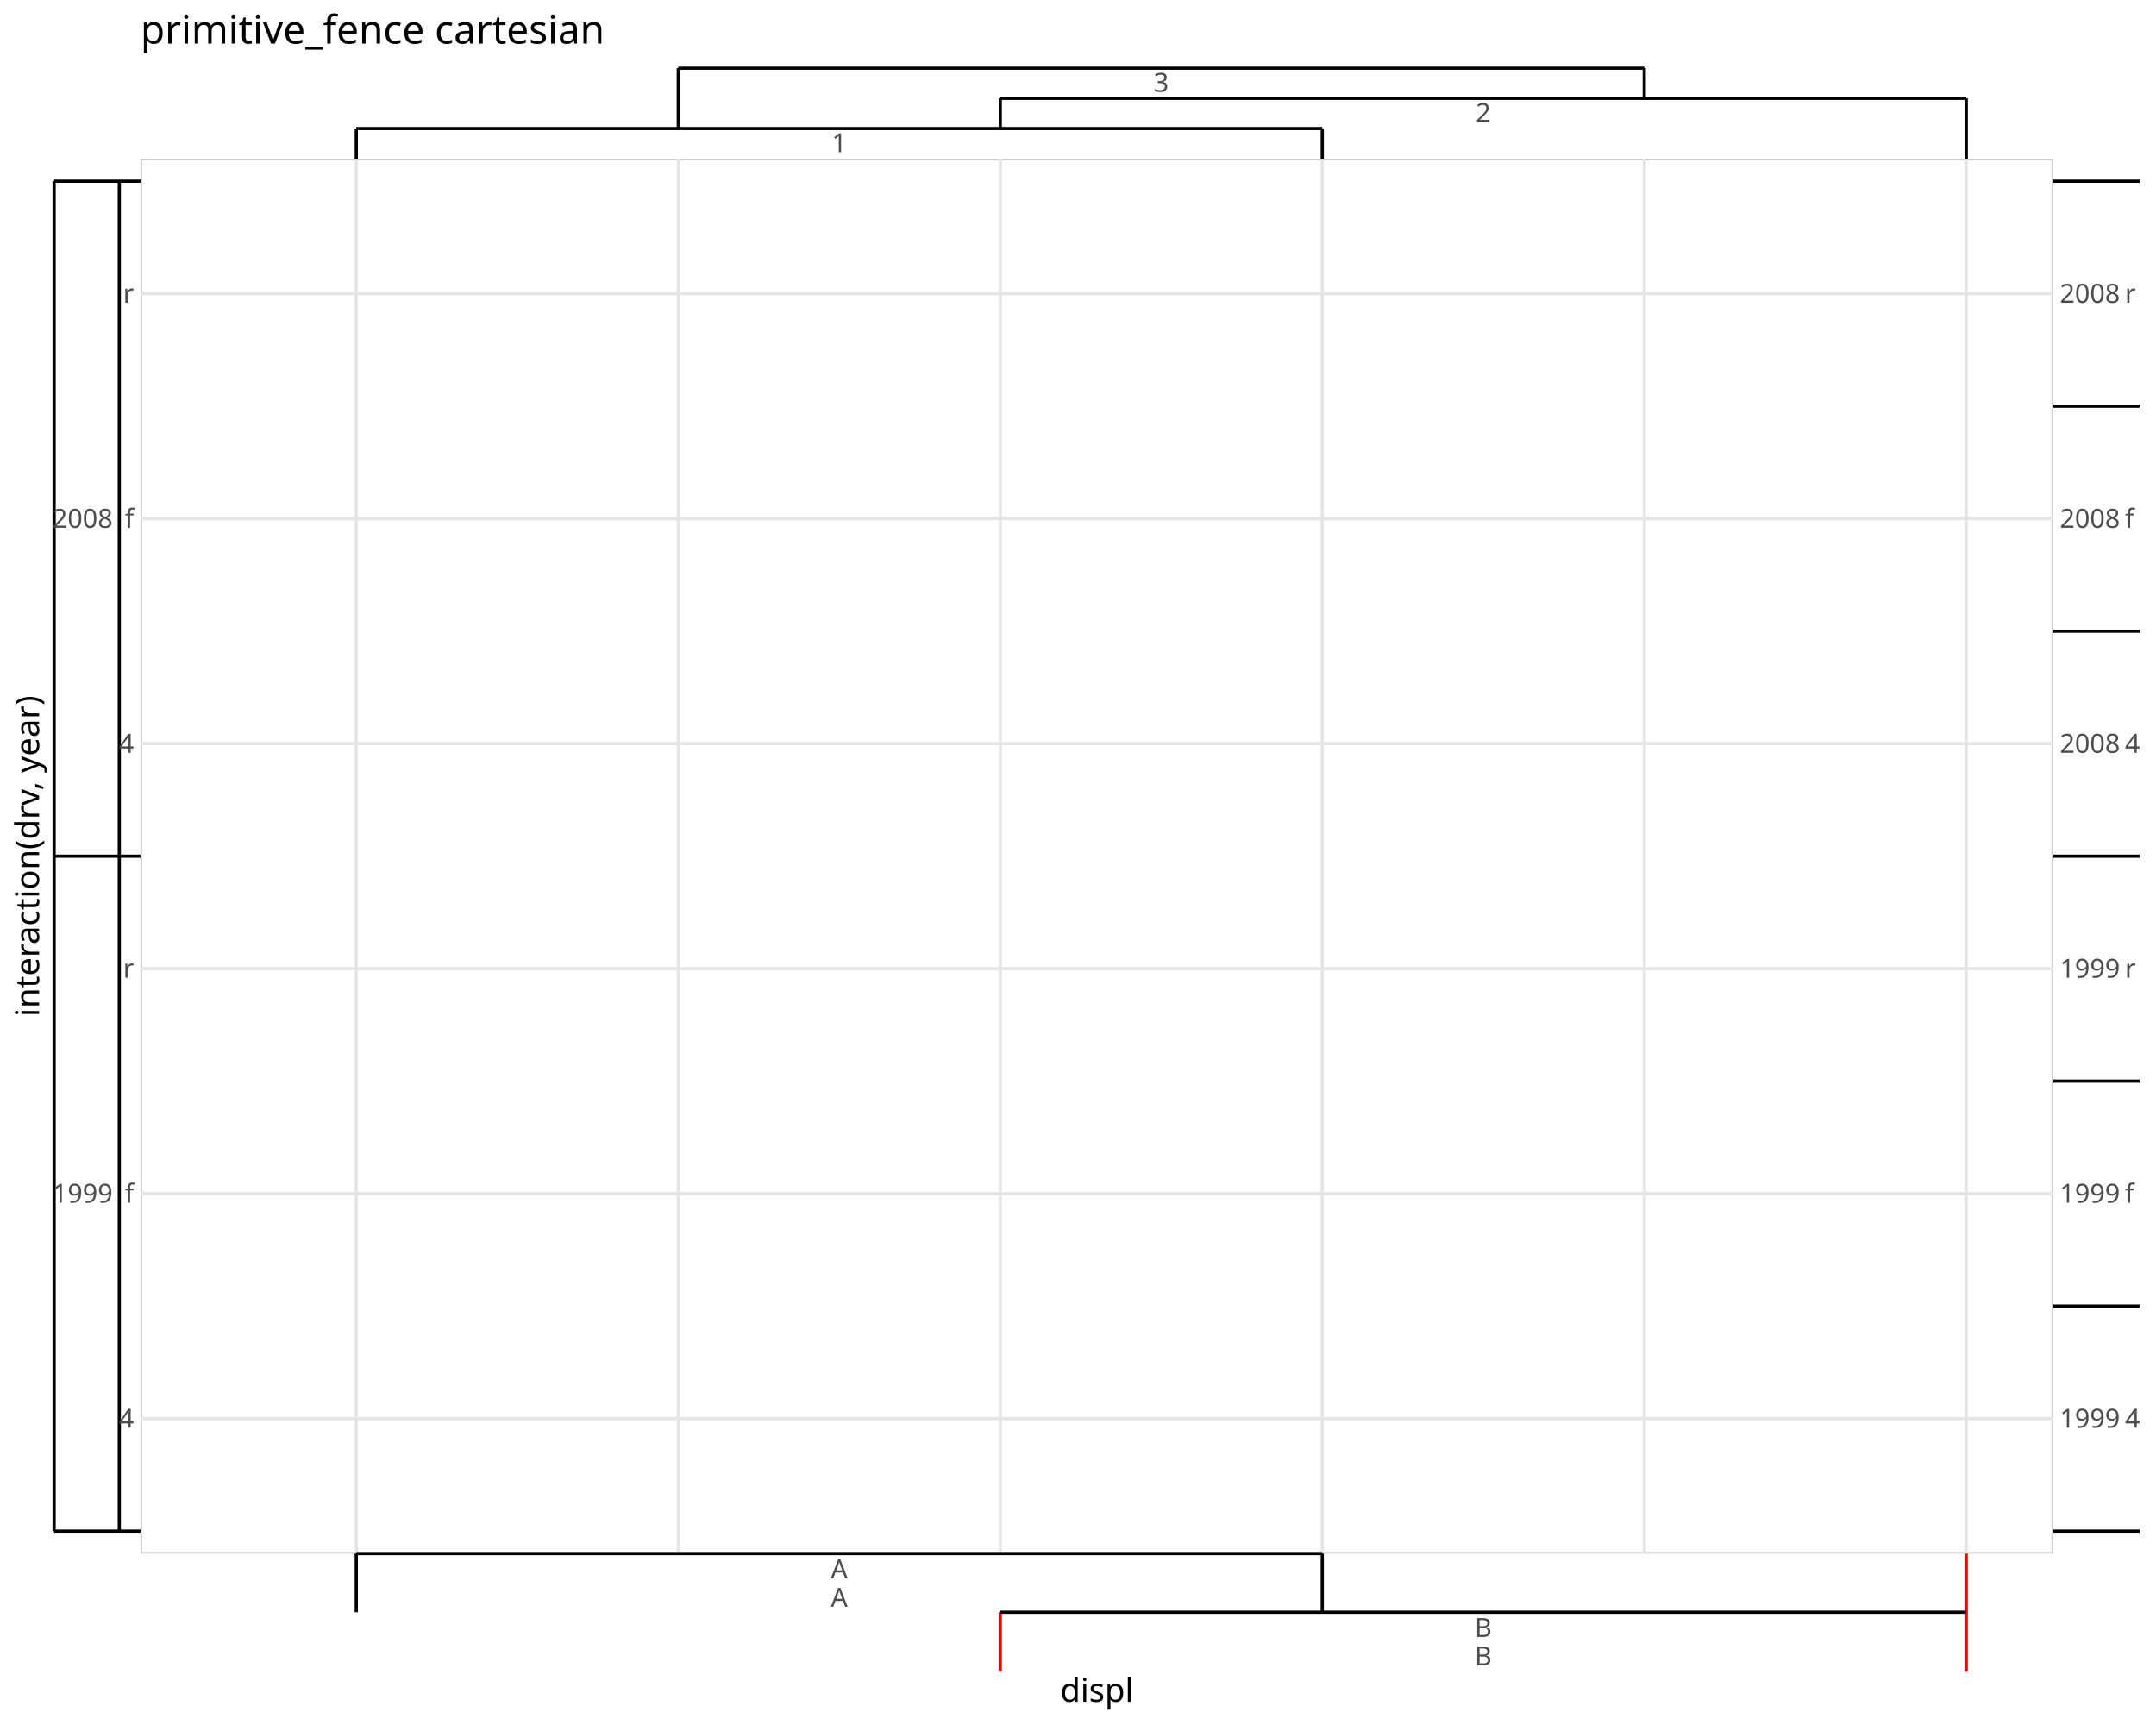
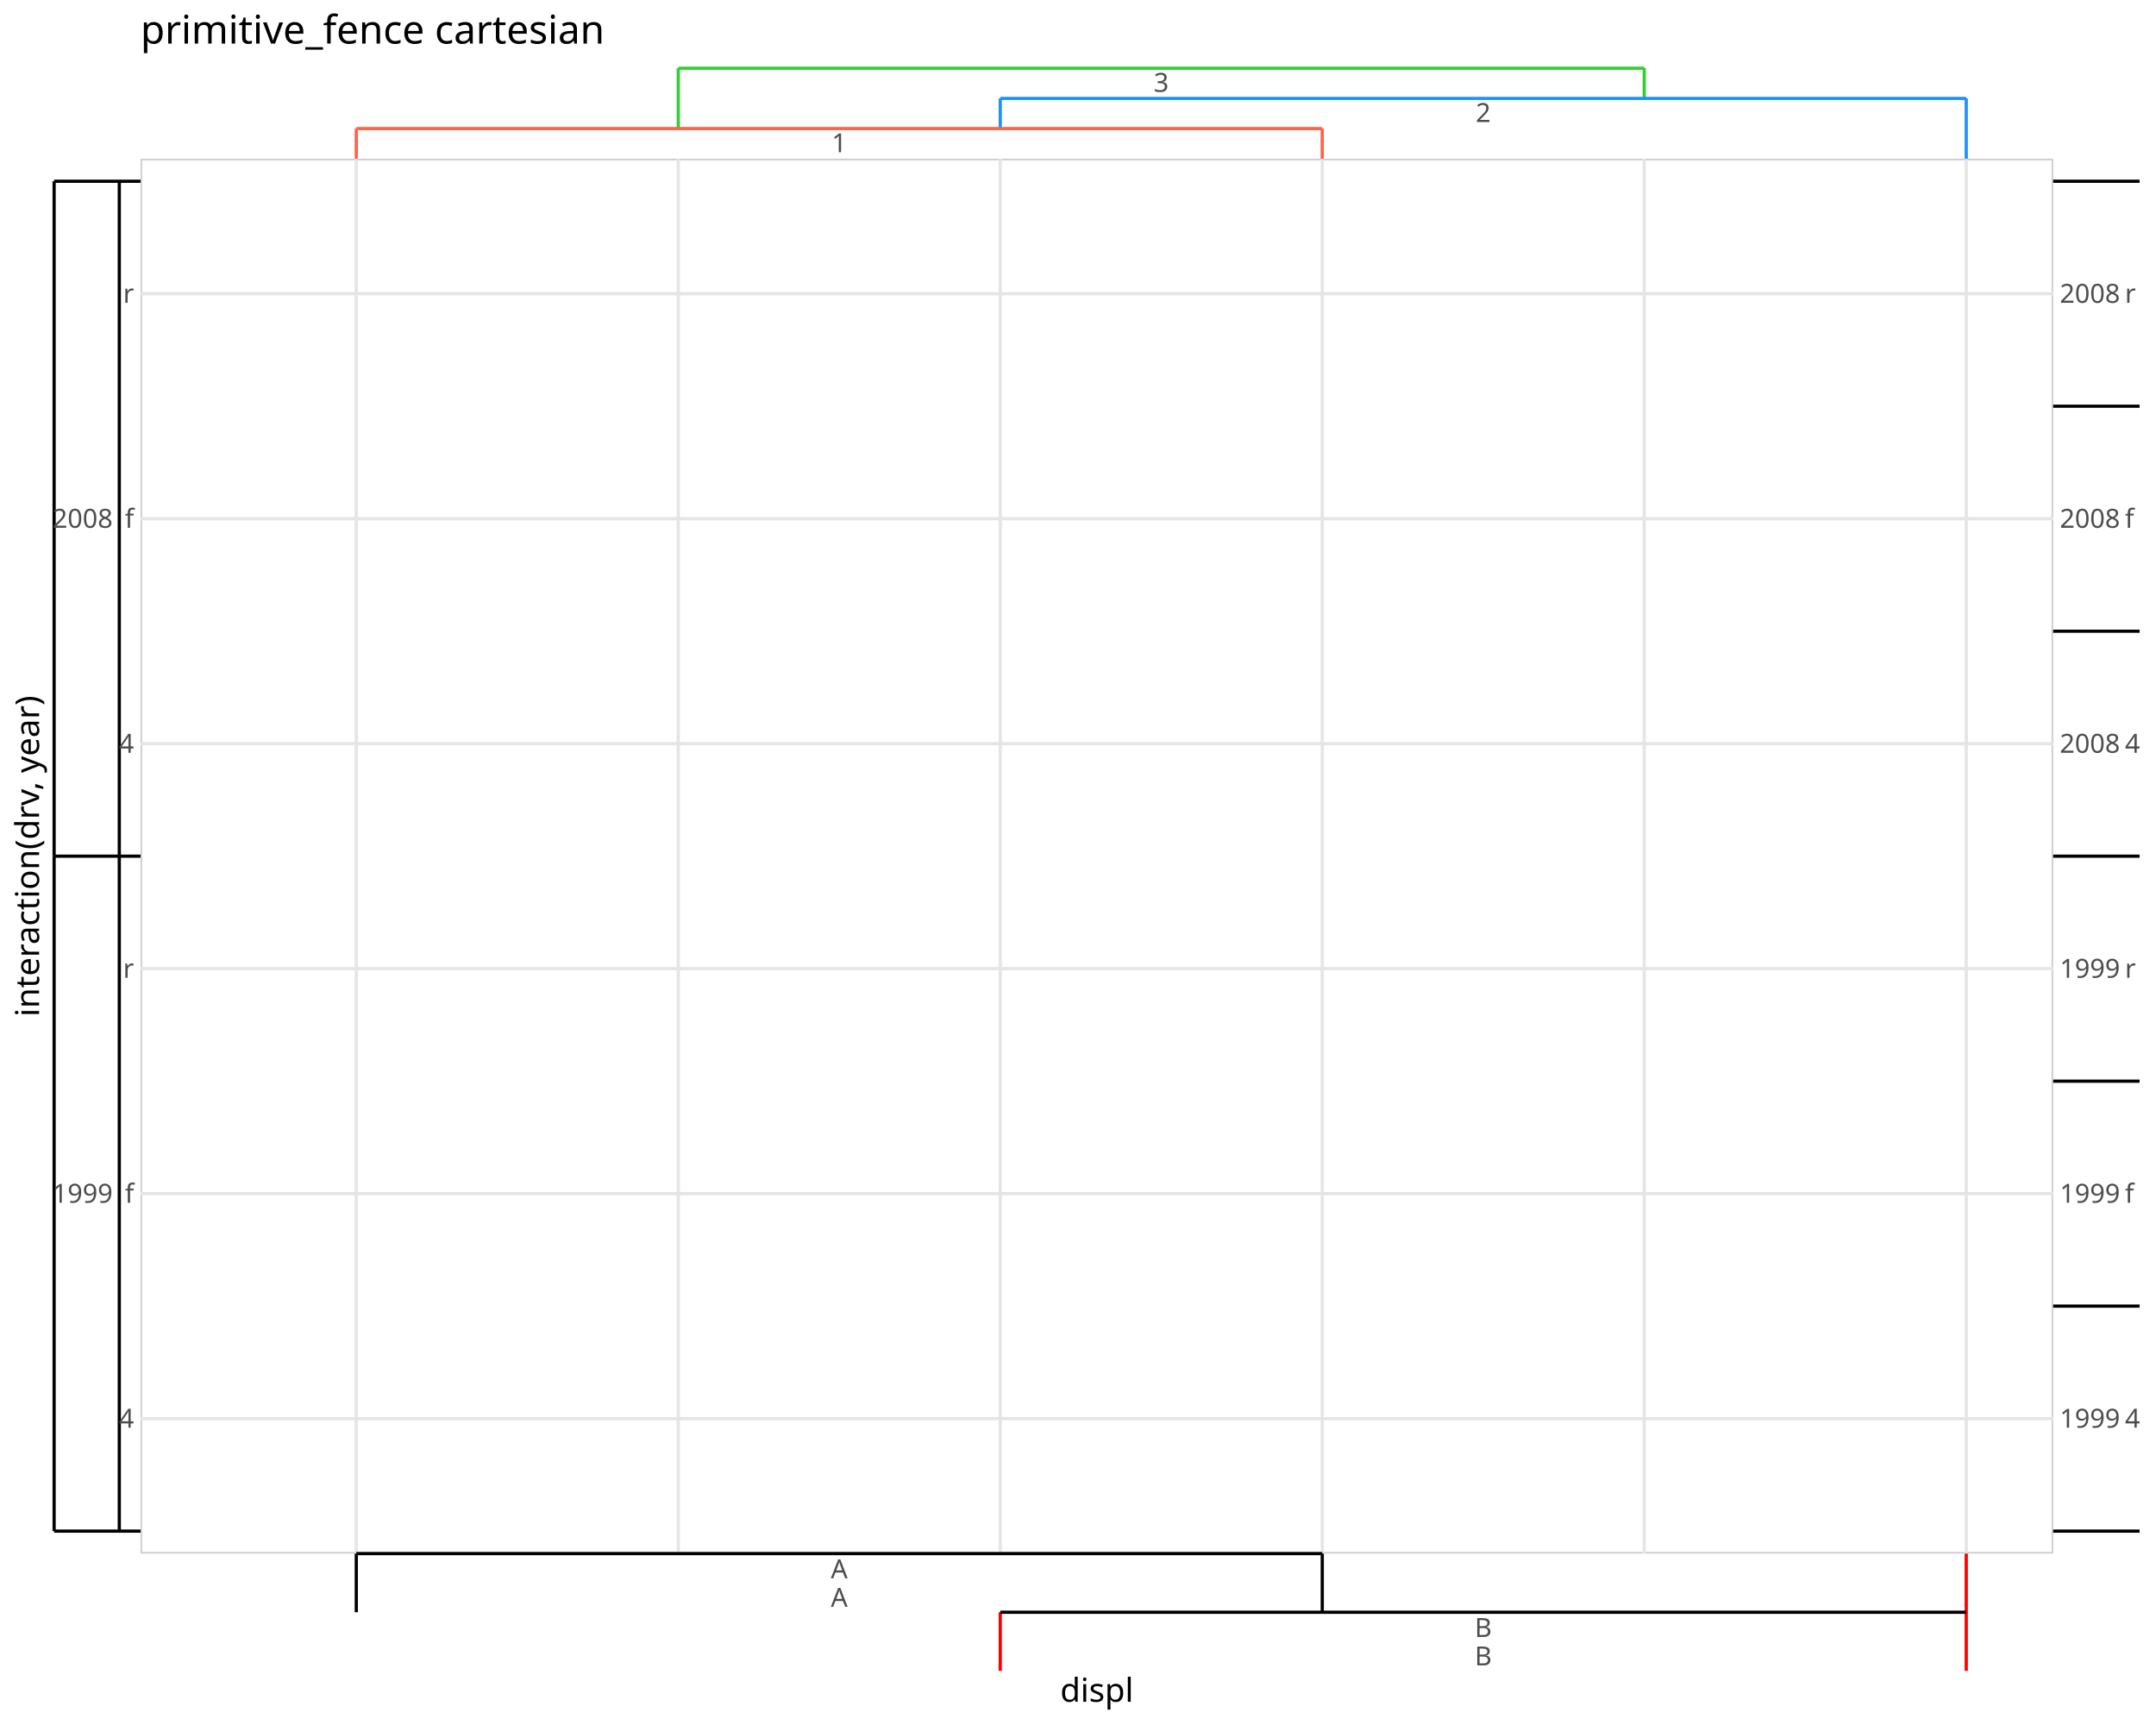
<svg xmlns="http://www.w3.org/2000/svg" class="svglite" data-engine-version="2.0" width="720.00pt" height="576.00pt" viewBox="0 0 720.00 576.00">
  <defs>
    <style type="text/css">
    .svglite line, .svglite polyline, .svglite polygon, .svglite path, .svglite rect, .svglite circle {
      fill: none;
      stroke: #000000;
      stroke-linecap: round;
      stroke-linejoin: round;
      stroke-miterlimit: 10.00;
    }
  </style>
  </defs>
  <rect width="100%" height="100%" style="stroke: none; fill: #FFFFFF;" />
  <defs>
    <clipPath id="cpMC4wMHw3MjAuMDB8MC4wMHw1NzYuMDA=">
      <rect x="0.00" y="0.00" width="720.00" height="576.00" />
    </clipPath>
  </defs>
  <g clip-path="url(#cpMC4wMHw3MjAuMDB8MC4wMHw1NzYuMDA=)">
    <rect x="0.00" y="0.00" width="720.00" height="576.00" style="stroke-width: 1.07; stroke: #FFFFFF; fill: #FFFFFF;" />
  </g>
  <defs>
    <clipPath id="cpNDYuOTN8Njg1LjY2fDUzLjAxfDUxOC43Nw==">
      <rect x="46.93" y="53.01" width="638.73" height="465.76" />
    </clipPath>
  </defs>
  <g clip-path="url(#cpNDYuOTN8Njg1LjY2fDUzLjAxfDUxOC43Nw==)">
    <rect x="46.93" y="53.01" width="638.73" height="465.76" style="stroke-width: 1.07; stroke: #CCCCCC;" />
    <polyline points="46.93,473.70 685.66,473.70 " style="stroke-width: 1.07; stroke: #E5E5E5; stroke-linecap: butt;" />
    <polyline points="46.93,398.57 685.66,398.57 " style="stroke-width: 1.07; stroke: #E5E5E5; stroke-linecap: butt;" />
    <polyline points="46.93,323.45 685.66,323.45 " style="stroke-width: 1.07; stroke: #E5E5E5; stroke-linecap: butt;" />
    <polyline points="46.93,248.33 685.66,248.33 " style="stroke-width: 1.07; stroke: #E5E5E5; stroke-linecap: butt;" />
    <polyline points="46.93,173.20 685.66,173.20 " style="stroke-width: 1.07; stroke: #E5E5E5; stroke-linecap: butt;" />
    <polyline points="46.93,98.08 685.66,98.08 " style="stroke-width: 1.07; stroke: #E5E5E5; stroke-linecap: butt;" />
    <polyline points="118.98,518.77 118.98,53.01 " style="stroke-width: 1.07; stroke: #E5E5E5; stroke-linecap: butt;" />
    <polyline points="226.51,518.77 226.51,53.01 " style="stroke-width: 1.07; stroke: #E5E5E5; stroke-linecap: butt;" />
    <polyline points="334.04,518.77 334.04,53.01 " style="stroke-width: 1.07; stroke: #E5E5E5; stroke-linecap: butt;" />
    <polyline points="441.57,518.77 441.57,53.01 " style="stroke-width: 1.07; stroke: #E5E5E5; stroke-linecap: butt;" />
    <polyline points="549.10,518.77 549.10,53.01 " style="stroke-width: 1.07; stroke: #E5E5E5; stroke-linecap: butt;" />
    <polyline points="656.63,518.77 656.63,53.01 " style="stroke-width: 1.07; stroke: #E5E5E5; stroke-linecap: butt;" />
  </g>
  <g clip-path="url(#cpMC4wMHw3MjAuMDB8MC4wMHw1NzYuMDA=)">
-     <polyline points="226.51,42.93 226.51,22.78 " style="stroke-width: 1.07; stroke-linecap: butt;" />
-     <polyline points="549.10,32.86 549.10,22.78 " style="stroke-width: 1.07; stroke-linecap: butt;" />
-     <polyline points="226.51,22.78 549.10,22.78 " style="stroke-width: 1.07; stroke-linecap: butt;" />
+     <polyline points="226.51,42.93 226.51,22.78 " style="stroke-width: 1.07; stroke: #32CD32; stroke-linecap: butt;" />
+     <polyline points="549.10,32.86 549.10,22.78 " style="stroke-width: 1.07; stroke: #32CD32; stroke-linecap: butt;" />
+     <polyline points="226.51,22.78 549.10,22.78 " style="stroke-width: 1.07; stroke: #32CD32; stroke-linecap: butt;" />
    <text x="387.80" y="30.67" text-anchor="middle" style="font-size: 8.80px; fill: #4D4D4D; font-family: sans;" textLength="4.89px" lengthAdjust="spacingAndGlyphs">3</text>
-     <polyline points="334.04,42.93 334.04,32.86 " style="stroke-width: 1.07; stroke-linecap: butt;" />
-     <polyline points="656.63,53.01 656.63,32.86 " style="stroke-width: 1.07; stroke-linecap: butt;" />
-     <polyline points="334.04,32.86 656.63,32.86 " style="stroke-width: 1.07; stroke-linecap: butt;" />
+     <polyline points="334.04,42.93 334.04,32.86 " style="stroke-width: 1.07; stroke: #1E90FF; stroke-linecap: butt;" />
+     <polyline points="656.63,53.01 656.63,32.86 " style="stroke-width: 1.07; stroke: #1E90FF; stroke-linecap: butt;" />
+     <polyline points="334.04,32.86 656.63,32.86 " style="stroke-width: 1.07; stroke: #1E90FF; stroke-linecap: butt;" />
    <text x="495.33" y="40.74" text-anchor="middle" style="font-size: 8.80px; fill: #4D4D4D; font-family: sans;" textLength="4.89px" lengthAdjust="spacingAndGlyphs">2</text>
-     <polyline points="118.98,53.01 118.98,42.93 " style="stroke-width: 1.07; stroke-linecap: butt;" />
-     <polyline points="441.57,53.01 441.57,42.93 " style="stroke-width: 1.07; stroke-linecap: butt;" />
-     <polyline points="118.98,42.93 441.57,42.93 " style="stroke-width: 1.07; stroke-linecap: butt;" />
+     <polyline points="118.98,53.01 118.98,42.93 " style="stroke-width: 1.07; stroke: #FF6347; stroke-linecap: butt;" />
+     <polyline points="441.57,53.01 441.57,42.93 " style="stroke-width: 1.07; stroke: #FF6347; stroke-linecap: butt;" />
+     <polyline points="118.98,42.93 441.57,42.93 " style="stroke-width: 1.07; stroke: #FF6347; stroke-linecap: butt;" />
    <text x="280.27" y="50.82" text-anchor="middle" style="font-size: 8.80px; fill: #4D4D4D; font-family: sans;" textLength="4.89px" lengthAdjust="spacingAndGlyphs">1</text>
    <polyline points="46.93,511.26 18.07,511.26 " style="stroke-width: 1.07; stroke-linecap: butt;" />
    <polyline points="46.93,285.89 18.07,285.89 " style="stroke-width: 1.07; stroke-linecap: butt;" />
    <polyline points="46.93,60.52 18.07,60.52 " style="stroke-width: 1.07; stroke-linecap: butt;" />
    <polyline points="39.84,511.26 39.84,285.89 " style="stroke-width: 1.07; stroke-linecap: butt;" />
    <polyline points="39.84,285.89 39.84,60.52 " style="stroke-width: 1.07; stroke-linecap: butt;" />
    <polyline points="18.07,511.26 18.07,285.89 " style="stroke-width: 1.07; stroke-linecap: butt;" />
    <polyline points="18.07,285.89 18.07,60.52 " style="stroke-width: 1.07; stroke-linecap: butt;" />
    <text x="37.65" y="401.60" text-anchor="end" style="font-size: 8.80px; fill: #4D4D4D; font-family: sans;" textLength="19.58px" lengthAdjust="spacingAndGlyphs">1999</text>
    <text x="37.65" y="176.23" text-anchor="end" style="font-size: 8.80px; fill: #4D4D4D; font-family: sans;" textLength="19.58px" lengthAdjust="spacingAndGlyphs">2008</text>
    <text x="44.74" y="476.72" text-anchor="end" style="font-size: 8.80px; fill: #4D4D4D; font-family: sans;" textLength="4.89px" lengthAdjust="spacingAndGlyphs">4</text>
    <text x="44.74" y="401.60" text-anchor="end" style="font-size: 8.80px; fill: #4D4D4D; font-family: sans;" textLength="2.44px" lengthAdjust="spacingAndGlyphs">f</text>
    <text x="44.74" y="326.48" text-anchor="end" style="font-size: 8.80px; fill: #4D4D4D; font-family: sans;" textLength="2.93px" lengthAdjust="spacingAndGlyphs">r</text>
    <text x="44.74" y="251.36" text-anchor="end" style="font-size: 8.80px; fill: #4D4D4D; font-family: sans;" textLength="4.89px" lengthAdjust="spacingAndGlyphs">4</text>
    <text x="44.74" y="176.23" text-anchor="end" style="font-size: 8.80px; fill: #4D4D4D; font-family: sans;" textLength="2.44px" lengthAdjust="spacingAndGlyphs">f</text>
    <text x="44.74" y="101.11" text-anchor="end" style="font-size: 8.80px; fill: #4D4D4D; font-family: sans;" textLength="2.93px" lengthAdjust="spacingAndGlyphs">r</text>
    <text x="687.86" y="476.72" style="font-size: 8.80px; fill: #4D4D4D; font-family: sans;" textLength="19.58px" lengthAdjust="spacingAndGlyphs">1999</text>
    <text x="687.86" y="401.60" style="font-size: 8.80px; fill: #4D4D4D; font-family: sans;" textLength="19.58px" lengthAdjust="spacingAndGlyphs">1999</text>
    <text x="687.86" y="326.48" style="font-size: 8.80px; fill: #4D4D4D; font-family: sans;" textLength="19.58px" lengthAdjust="spacingAndGlyphs">1999</text>
    <text x="687.86" y="251.36" style="font-size: 8.80px; fill: #4D4D4D; font-family: sans;" textLength="19.58px" lengthAdjust="spacingAndGlyphs">2008</text>
    <text x="687.86" y="176.23" style="font-size: 8.80px; fill: #4D4D4D; font-family: sans;" textLength="19.58px" lengthAdjust="spacingAndGlyphs">2008</text>
    <text x="687.86" y="101.11" style="font-size: 8.80px; fill: #4D4D4D; font-family: sans;" textLength="19.58px" lengthAdjust="spacingAndGlyphs">2008</text>
    <polyline points="685.66,511.26 714.52,511.26 " style="stroke-width: 1.07; stroke-linecap: butt;" />
    <polyline points="685.66,436.13 714.52,436.13 " style="stroke-width: 1.07; stroke-linecap: butt;" />
    <polyline points="685.66,361.01 714.52,361.01 " style="stroke-width: 1.07; stroke-linecap: butt;" />
    <polyline points="685.66,285.89 714.52,285.89 " style="stroke-width: 1.07; stroke-linecap: butt;" />
    <polyline points="685.66,210.77 714.52,210.77 " style="stroke-width: 1.07; stroke-linecap: butt;" />
    <polyline points="685.66,135.64 714.52,135.64 " style="stroke-width: 1.07; stroke-linecap: butt;" />
    <polyline points="685.66,60.52 714.52,60.52 " style="stroke-width: 1.07; stroke-linecap: butt;" />
    <text x="709.63" y="476.72" style="font-size: 8.80px; fill: #4D4D4D; font-family: sans;" textLength="4.89px" lengthAdjust="spacingAndGlyphs">4</text>
    <text x="709.63" y="401.60" style="font-size: 8.80px; fill: #4D4D4D; font-family: sans;" textLength="2.44px" lengthAdjust="spacingAndGlyphs">f</text>
    <text x="709.63" y="326.48" style="font-size: 8.80px; fill: #4D4D4D; font-family: sans;" textLength="2.93px" lengthAdjust="spacingAndGlyphs">r</text>
    <text x="709.63" y="251.36" style="font-size: 8.80px; fill: #4D4D4D; font-family: sans;" textLength="4.89px" lengthAdjust="spacingAndGlyphs">4</text>
    <text x="709.63" y="176.23" style="font-size: 8.80px; fill: #4D4D4D; font-family: sans;" textLength="2.44px" lengthAdjust="spacingAndGlyphs">f</text>
    <text x="709.63" y="101.11" style="font-size: 8.80px; fill: #4D4D4D; font-family: sans;" textLength="2.93px" lengthAdjust="spacingAndGlyphs">r</text>
    <polyline points="118.98,518.77 118.98,538.35 " style="stroke-width: 1.07; stroke-linecap: butt;" />
    <polyline points="441.57,518.77 441.57,538.35 " style="stroke-width: 1.07; stroke-linecap: butt;" />
    <polyline points="118.98,518.77 441.57,518.77 " style="stroke-width: 1.07; stroke-linecap: butt;" />
    <text x="280.27" y="527.02" text-anchor="middle" style="font-size: 8.80px; fill: #4D4D4D; font-family: sans;" textLength="5.87px" lengthAdjust="spacingAndGlyphs">A</text>
    <text x="280.27" y="536.52" text-anchor="middle" style="font-size: 8.80px; fill: #4D4D4D; font-family: sans;" textLength="5.87px" lengthAdjust="spacingAndGlyphs">A</text>
    <polyline points="334.04,538.35 334.04,557.93 " style="stroke-width: 1.07; stroke: #FF0000; stroke-linecap: butt;" />
    <polyline points="656.63,518.77 656.63,557.93 " style="stroke-width: 1.07; stroke: #FF0000; stroke-linecap: butt;" />
    <polyline points="334.04,538.35 656.63,538.35 " style="stroke-width: 1.07; stroke-linecap: butt;" />
    <text x="495.33" y="546.60" text-anchor="middle" style="font-size: 8.80px; fill: #4D4D4D; font-family: sans;" textLength="5.87px" lengthAdjust="spacingAndGlyphs">B</text>
    <text x="495.33" y="556.10" text-anchor="middle" style="font-size: 8.80px; fill: #4D4D4D; font-family: sans;" textLength="5.87px" lengthAdjust="spacingAndGlyphs">B</text>
    <text x="366.30" y="568.24" text-anchor="middle" style="font-size: 11.00px; font-family: sans;" textLength="22.62px" lengthAdjust="spacingAndGlyphs">displ</text>
    <text transform="translate(13.05,285.89) rotate(-90)" text-anchor="middle" style="font-size: 11.00px; font-family: sans;" textLength="100.88px" lengthAdjust="spacingAndGlyphs">interaction(drv, year)</text>
    <text x="46.93" y="14.56" style="font-size: 13.20px; font-family: sans;" textLength="146.02px" lengthAdjust="spacingAndGlyphs">primitive_fence cartesian</text>
  </g>
</svg>
